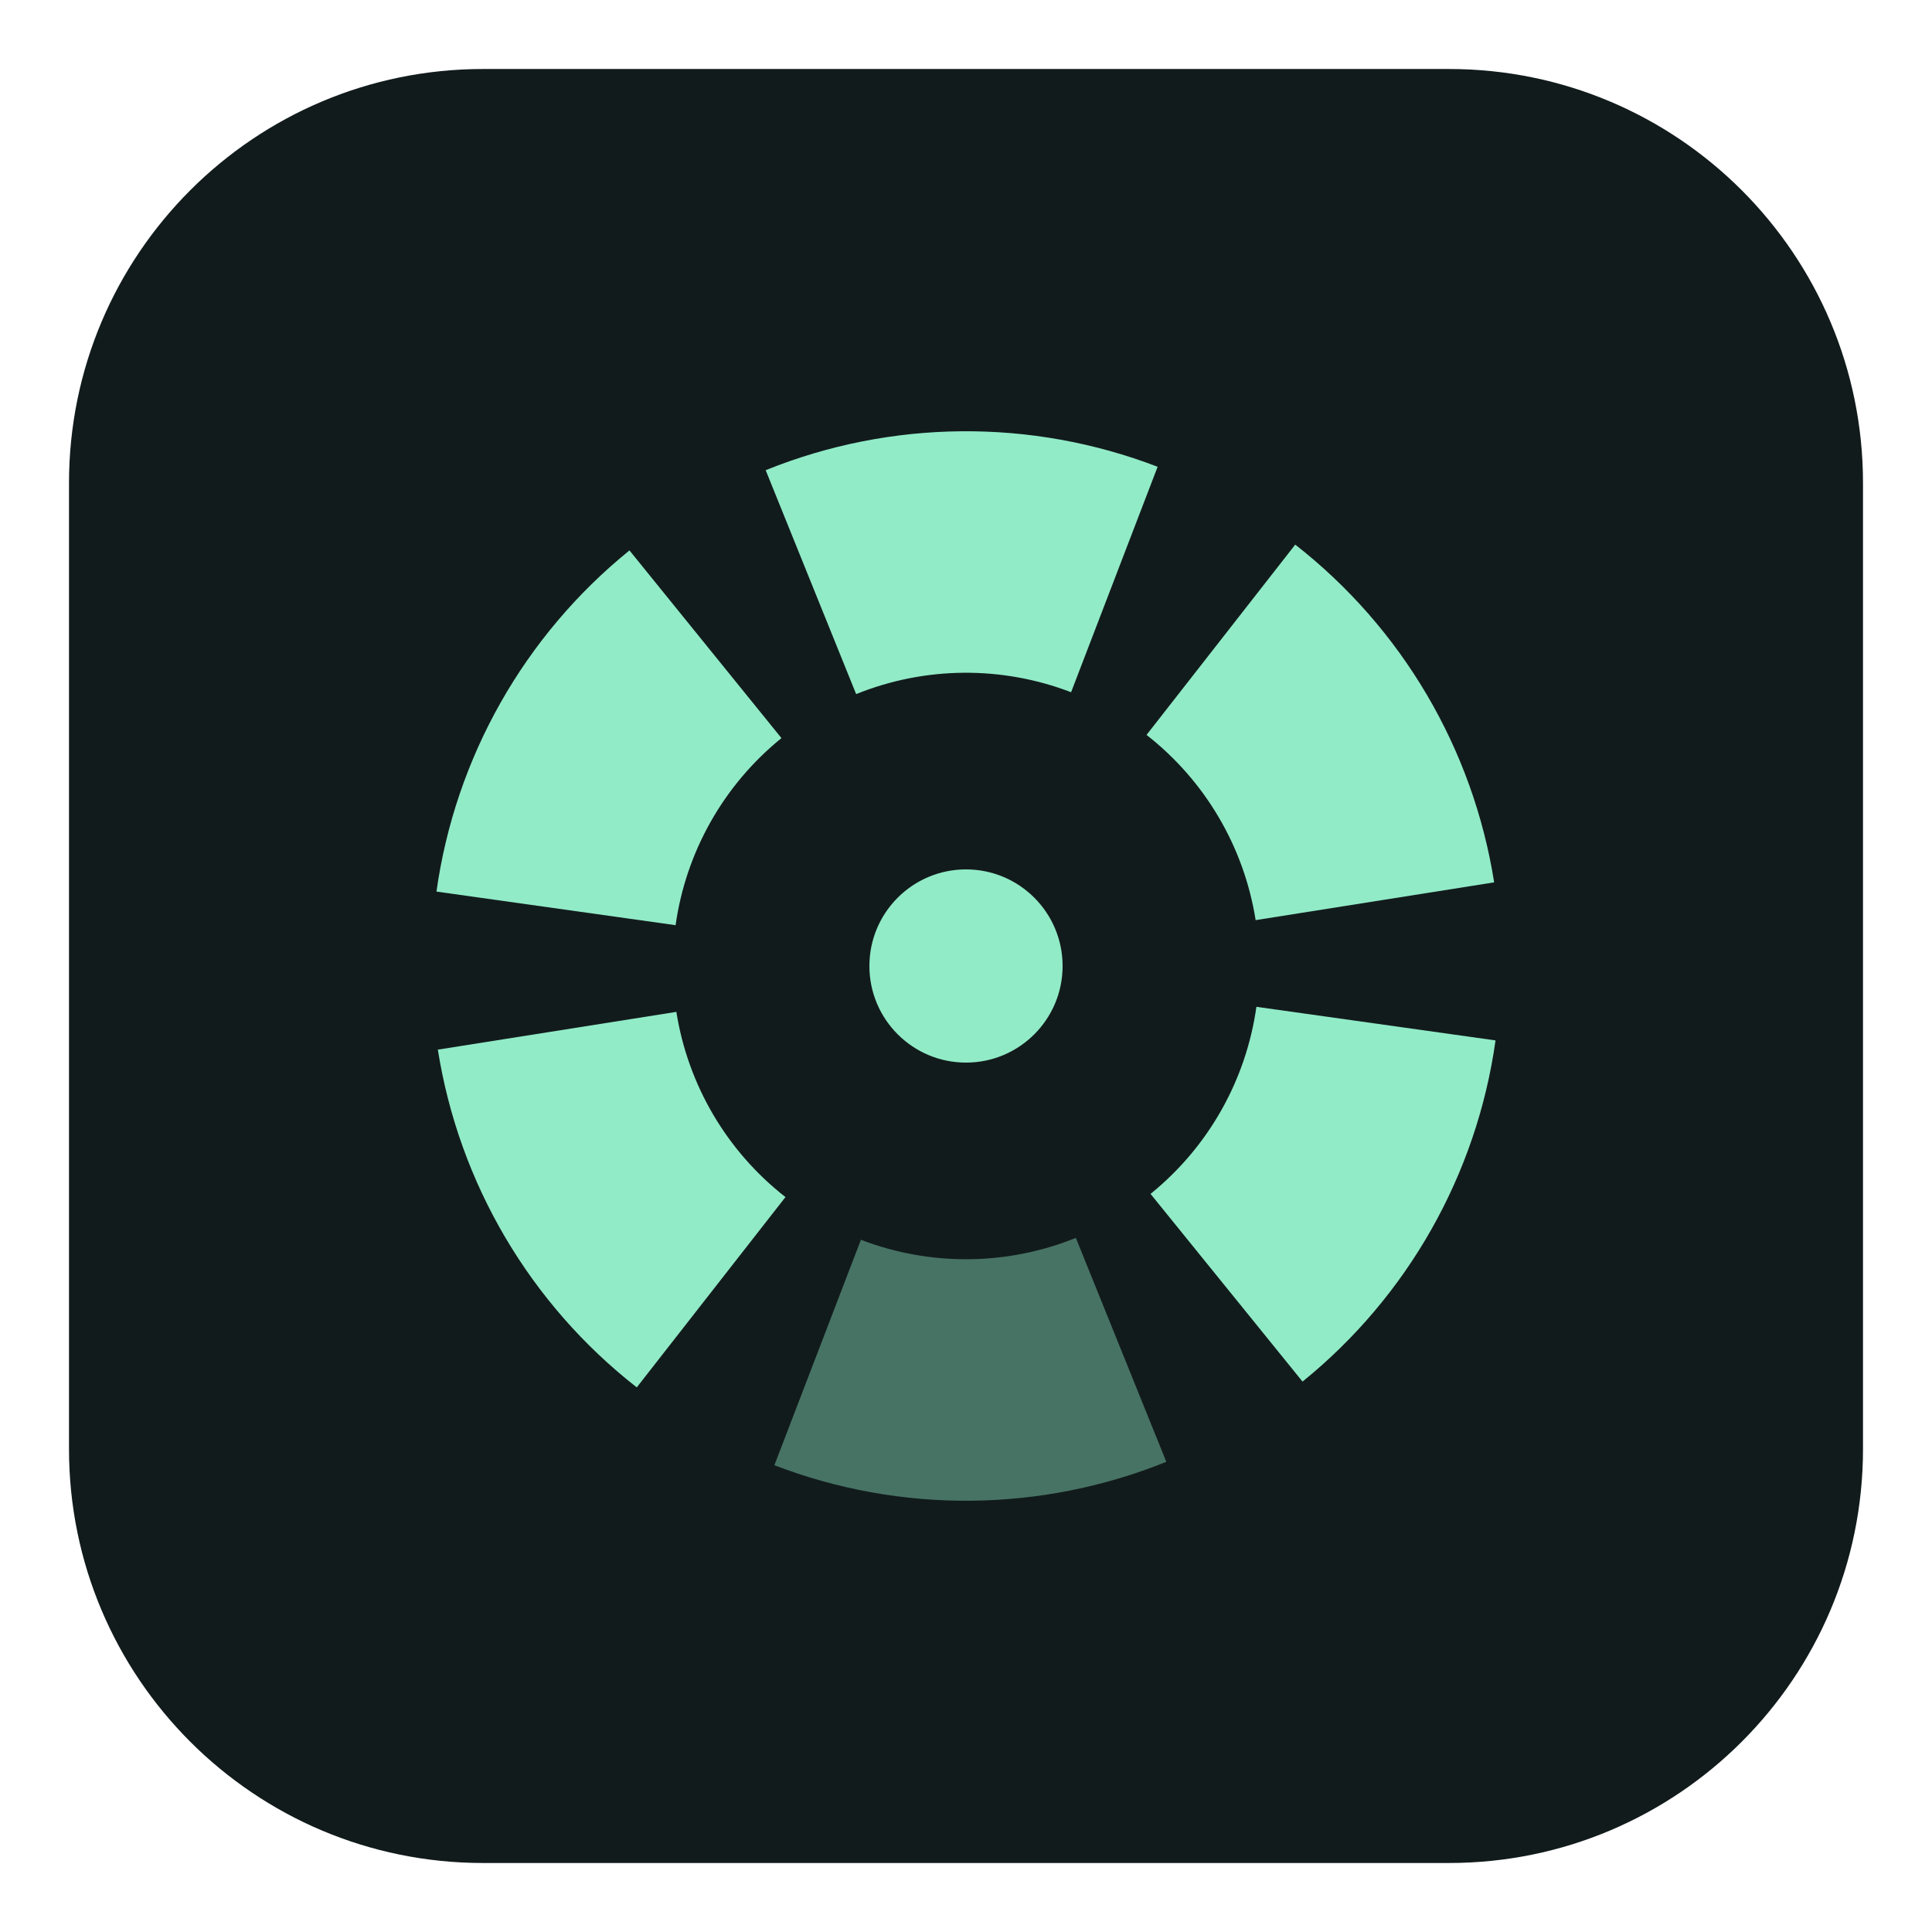
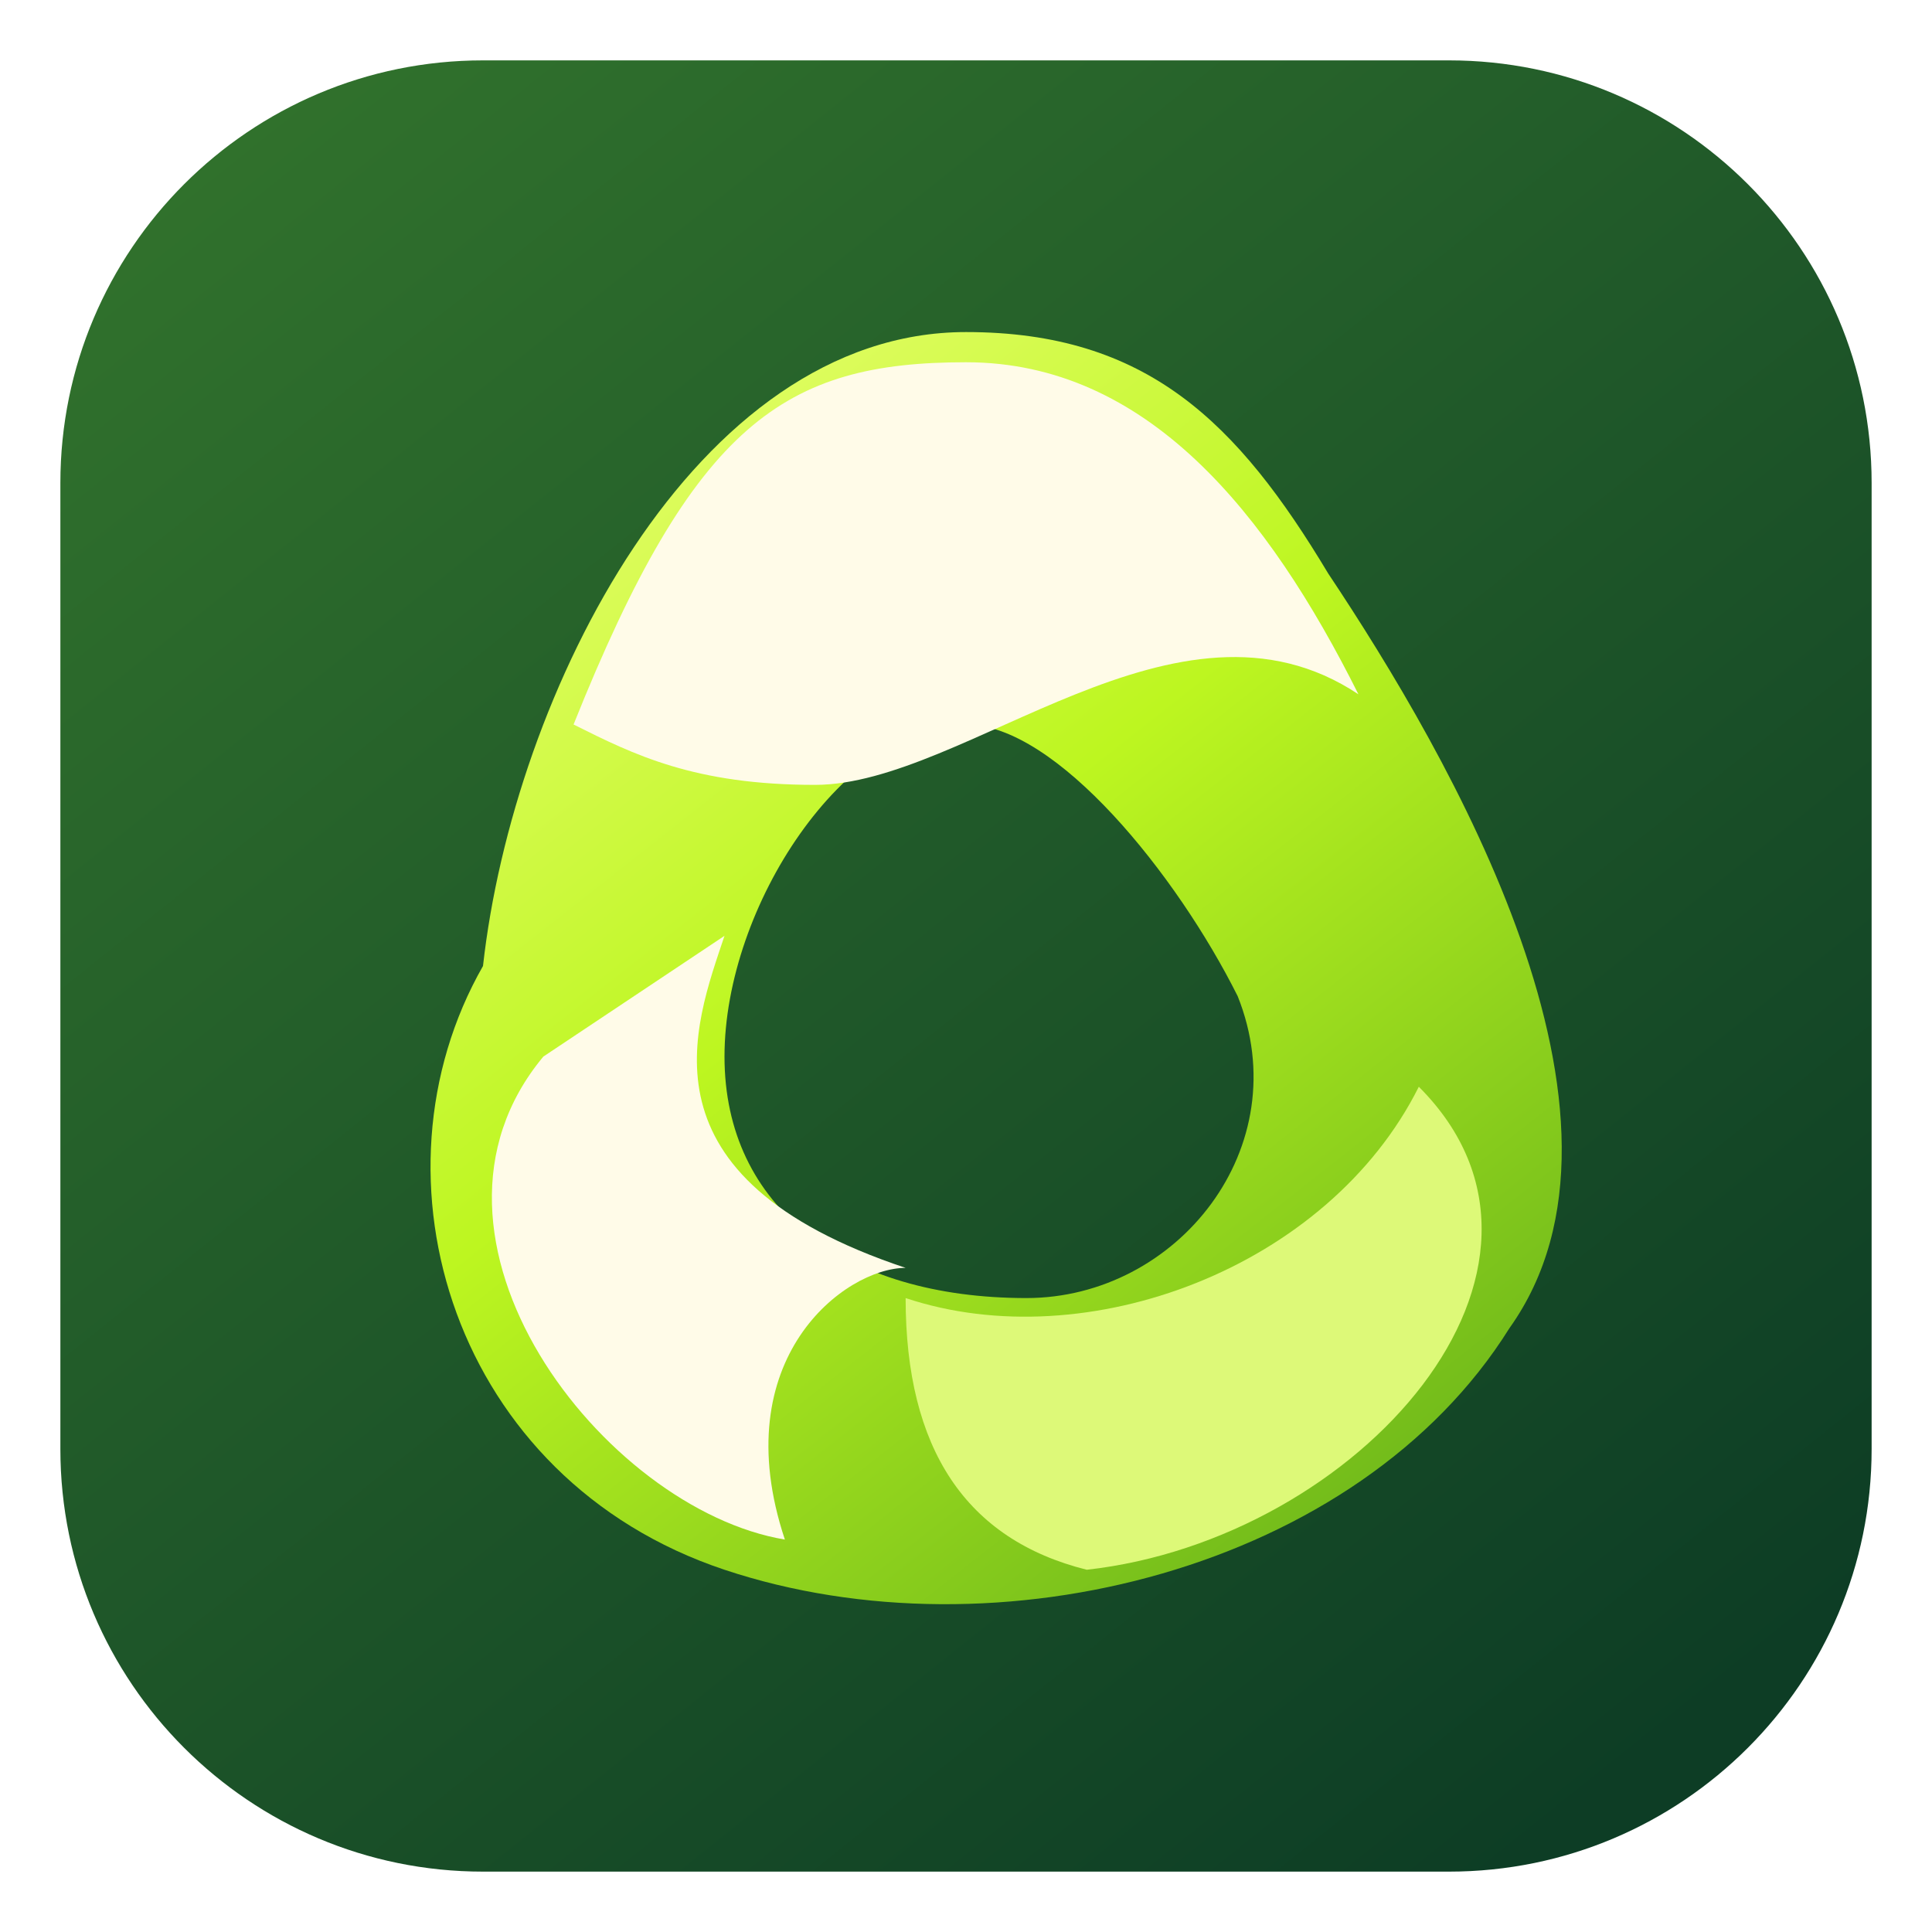
- <svg xmlns="http://www.w3.org/2000/svg" viewBox="0 0 112 112" role="img" aria-labelledby="title">
-   <rect x="4" y="4" width="104" height="104" rx="24" fill="#121b1c" />
-   <path d="M72.835,58.366 L86.698,60.314 A31,31 0 0 1 75.509,80.092 L66.698,69.211 A17,17 0 0 0 72.835,58.366 Z" fill="#91ebc7" />
-   <path d="M62.368,71.762 L67.613,84.743 A31,31 0 0 1 44.891,84.941 L49.908,71.871 A17,17 0 0 0 62.368,71.762 Z" fill="#91ebc7" opacity=".42" />
-   <path d="M45.534,69.396 L36.914,80.428 A31,31 0 0 1 25.382,60.849 L39.209,58.659 A17,17 0 0 0 45.534,69.396 Z" fill="#91ebc7" />
-   <path d="M39.165,53.634 L25.302,51.686 A31,31 0 0 1 36.491,31.908 L45.302,42.789 A17,17 0 0 0 39.165,53.634 Z" fill="#91ebc7" />
-   <path d="M49.632,40.238 L44.387,27.257 A31,31 0 0 1 67.109,27.059 L62.092,40.129 A17,17 0 0 0 49.632,40.238 Z" fill="#91ebc7" />
-   <path d="M66.466,42.604 L75.086,31.572 A31,31 0 0 1 86.618,51.151 L72.791,53.341 A17,17 0 0 0 66.466,42.604 Z" fill="#91ebc7" />
-   <circle cx="56" cy="56" r="5.6" fill="#91ebc7" />
+ <svg xmlns="http://www.w3.org/2000/svg" viewBox="0 0 64 64" role="img" aria-labelledby="title">
+   <defs>
+     <linearGradient id="tile" x2="0.8" y2="1">
+       <stop stop-color="#33752D" />
+       <stop offset="1" stop-color="#0D3D25" />
+     </linearGradient>
+     <linearGradient id="ribbon" x2="0.7" y2="1">
+       <stop stop-color="#EDFF7C" />
+       <stop offset=".5" stop-color="#BDF620" />
+       <stop offset="1" stop-color="#73BC1B" />
+     </linearGradient>
+   </defs>
+   <rect x="2" y="2" width="60" height="60" rx="14" fill="url(#tile)" />
+   <path d="M32 11C23 11 17 23 16 32C12 39 15 49 24 52C33 55 45 52 50 44C55 37 48 25 44 19C41 14 38 11 32 11ZM32 24C35 24 39 29 41 33C43 38 39 43 34 43C28 43 24 40 24 35C24 30 28 24 32 24Z" fill="url(#ribbon)" fill-rule="evenodd" />
+   <path d="M19 24C23 14 26 12 32 12C38 12 42 17 45 23C39 19 32 26 27 26C23 26 21 25 19 24ZM18 35C13 41 20 50 26 51C24 45 28 42 30 42C21 39 23 34 24 31Z" fill="#FFFBE8" />
+   <path d="M30 43C36 45 44 42 47 36C53 42 45 51 36 52C32 51 30 48 30 43Z" fill="#DDF978" />
</svg>
